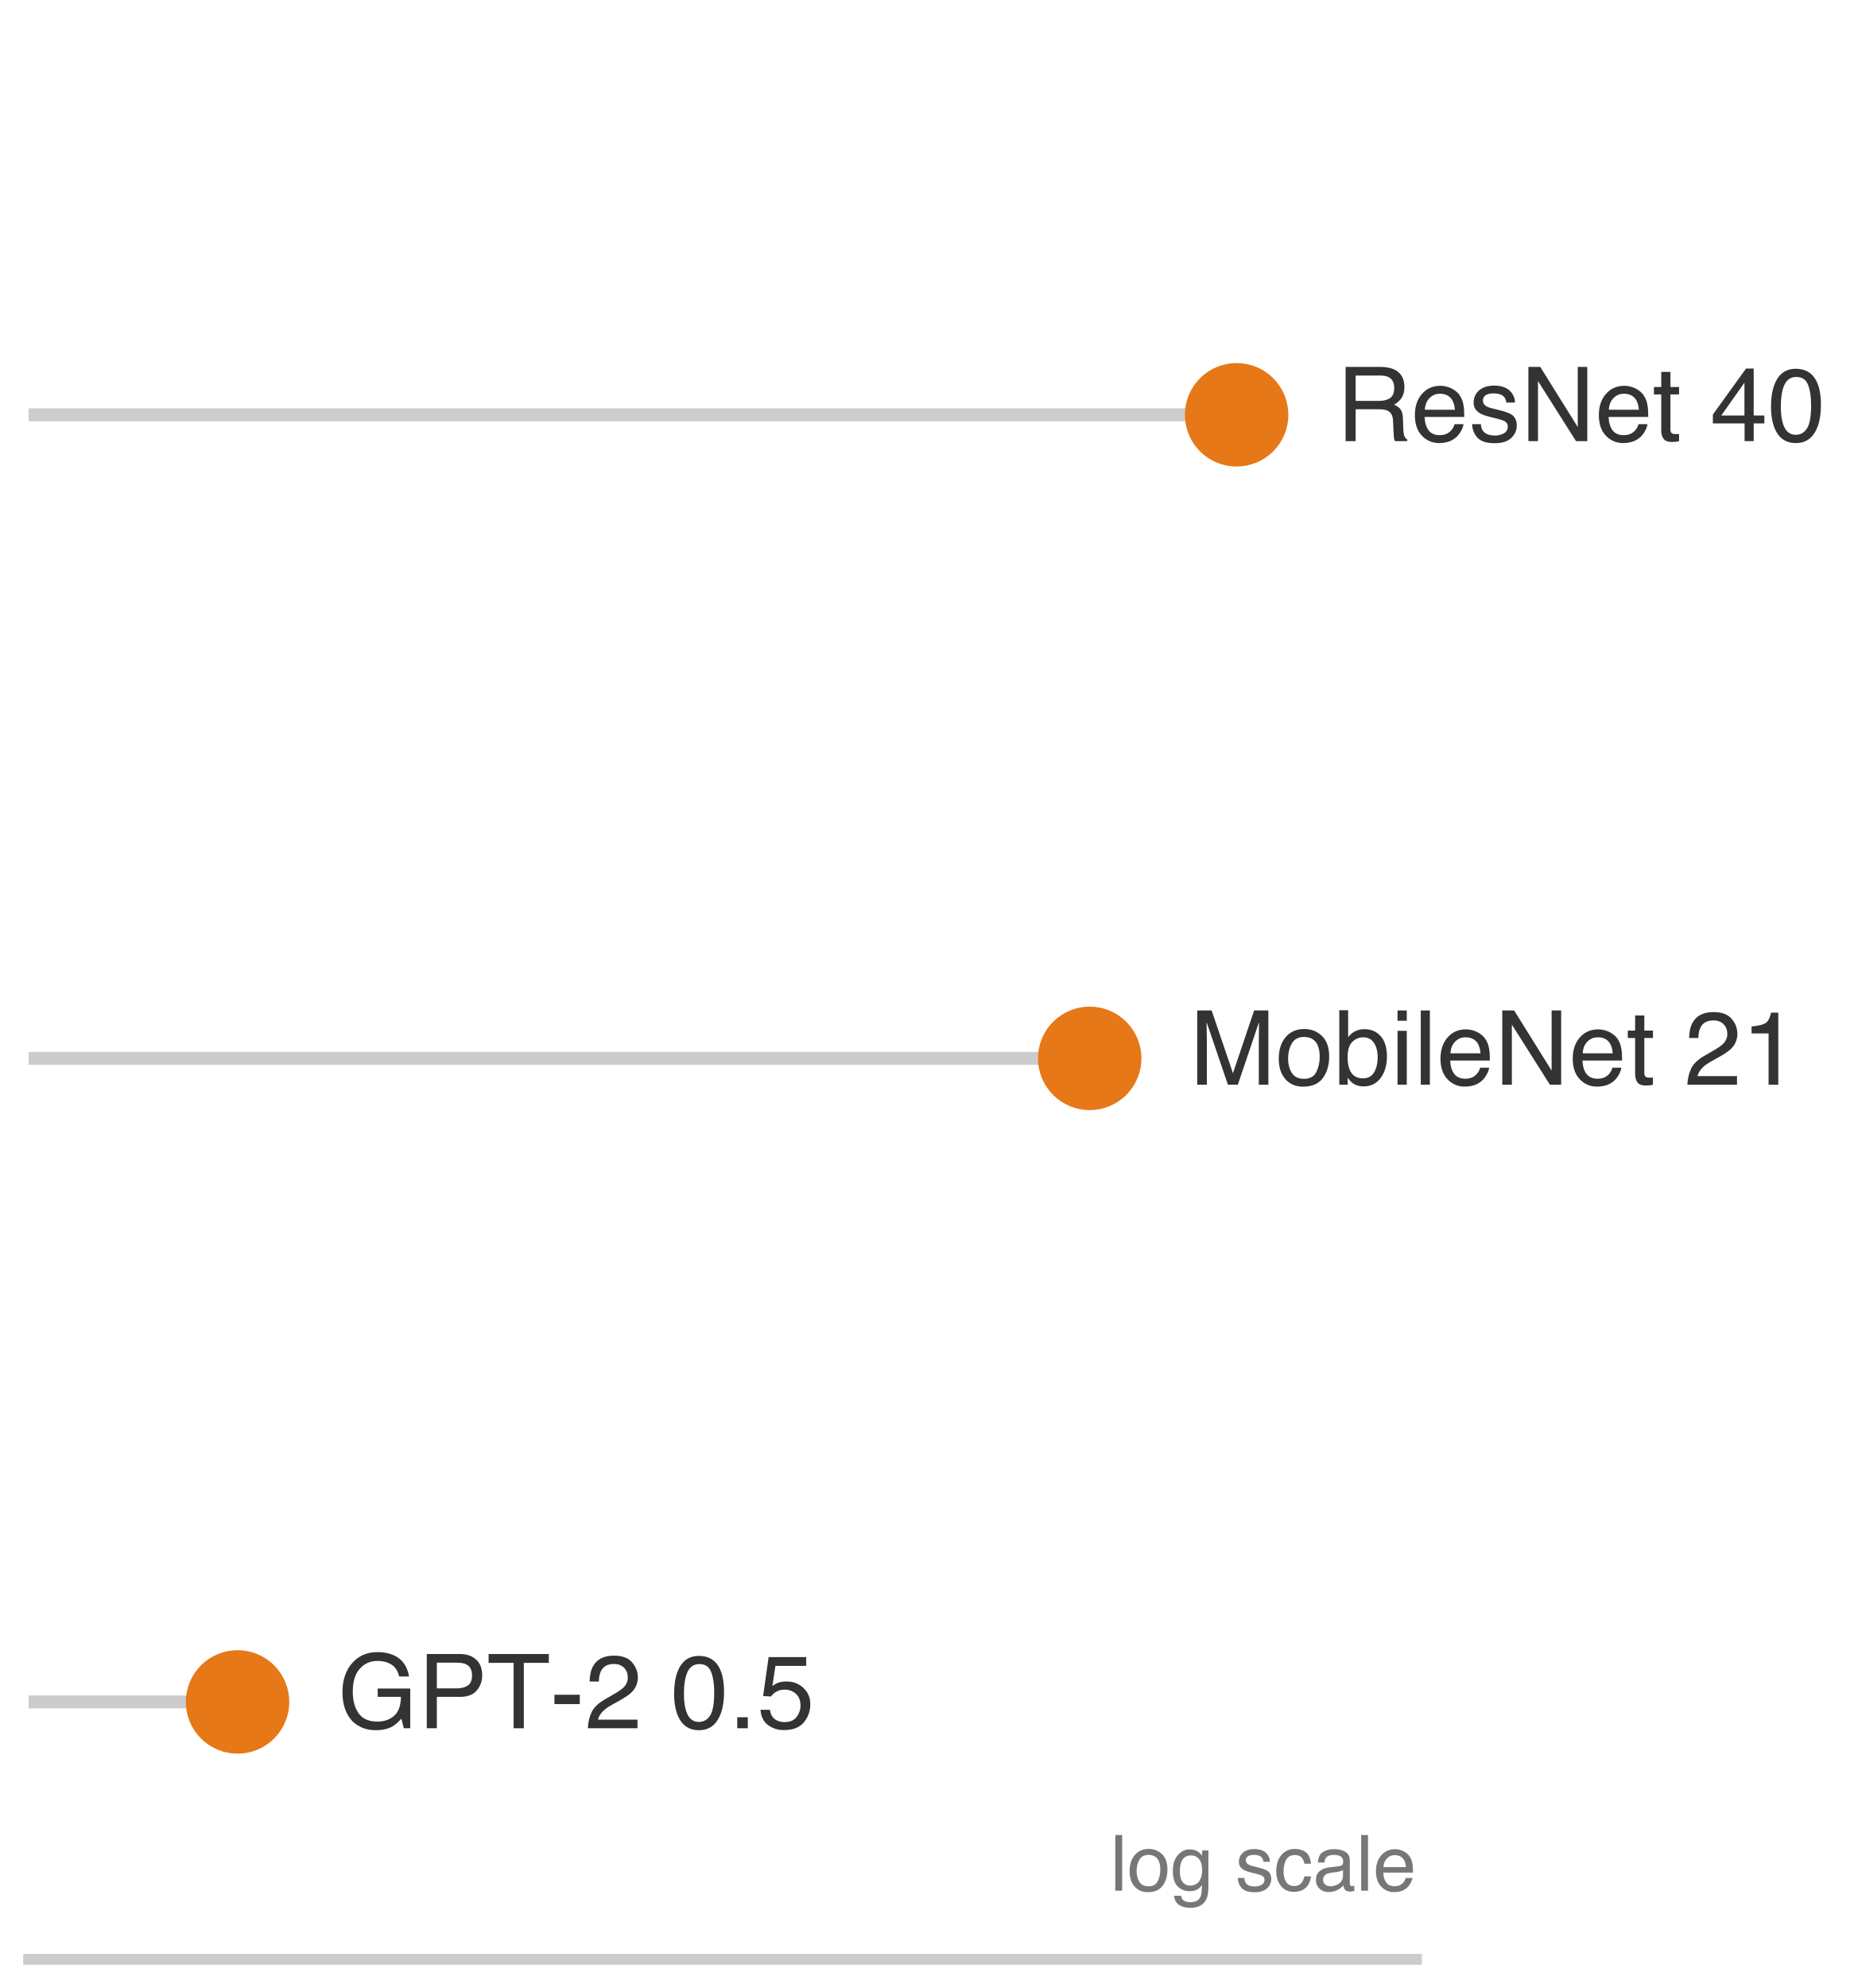
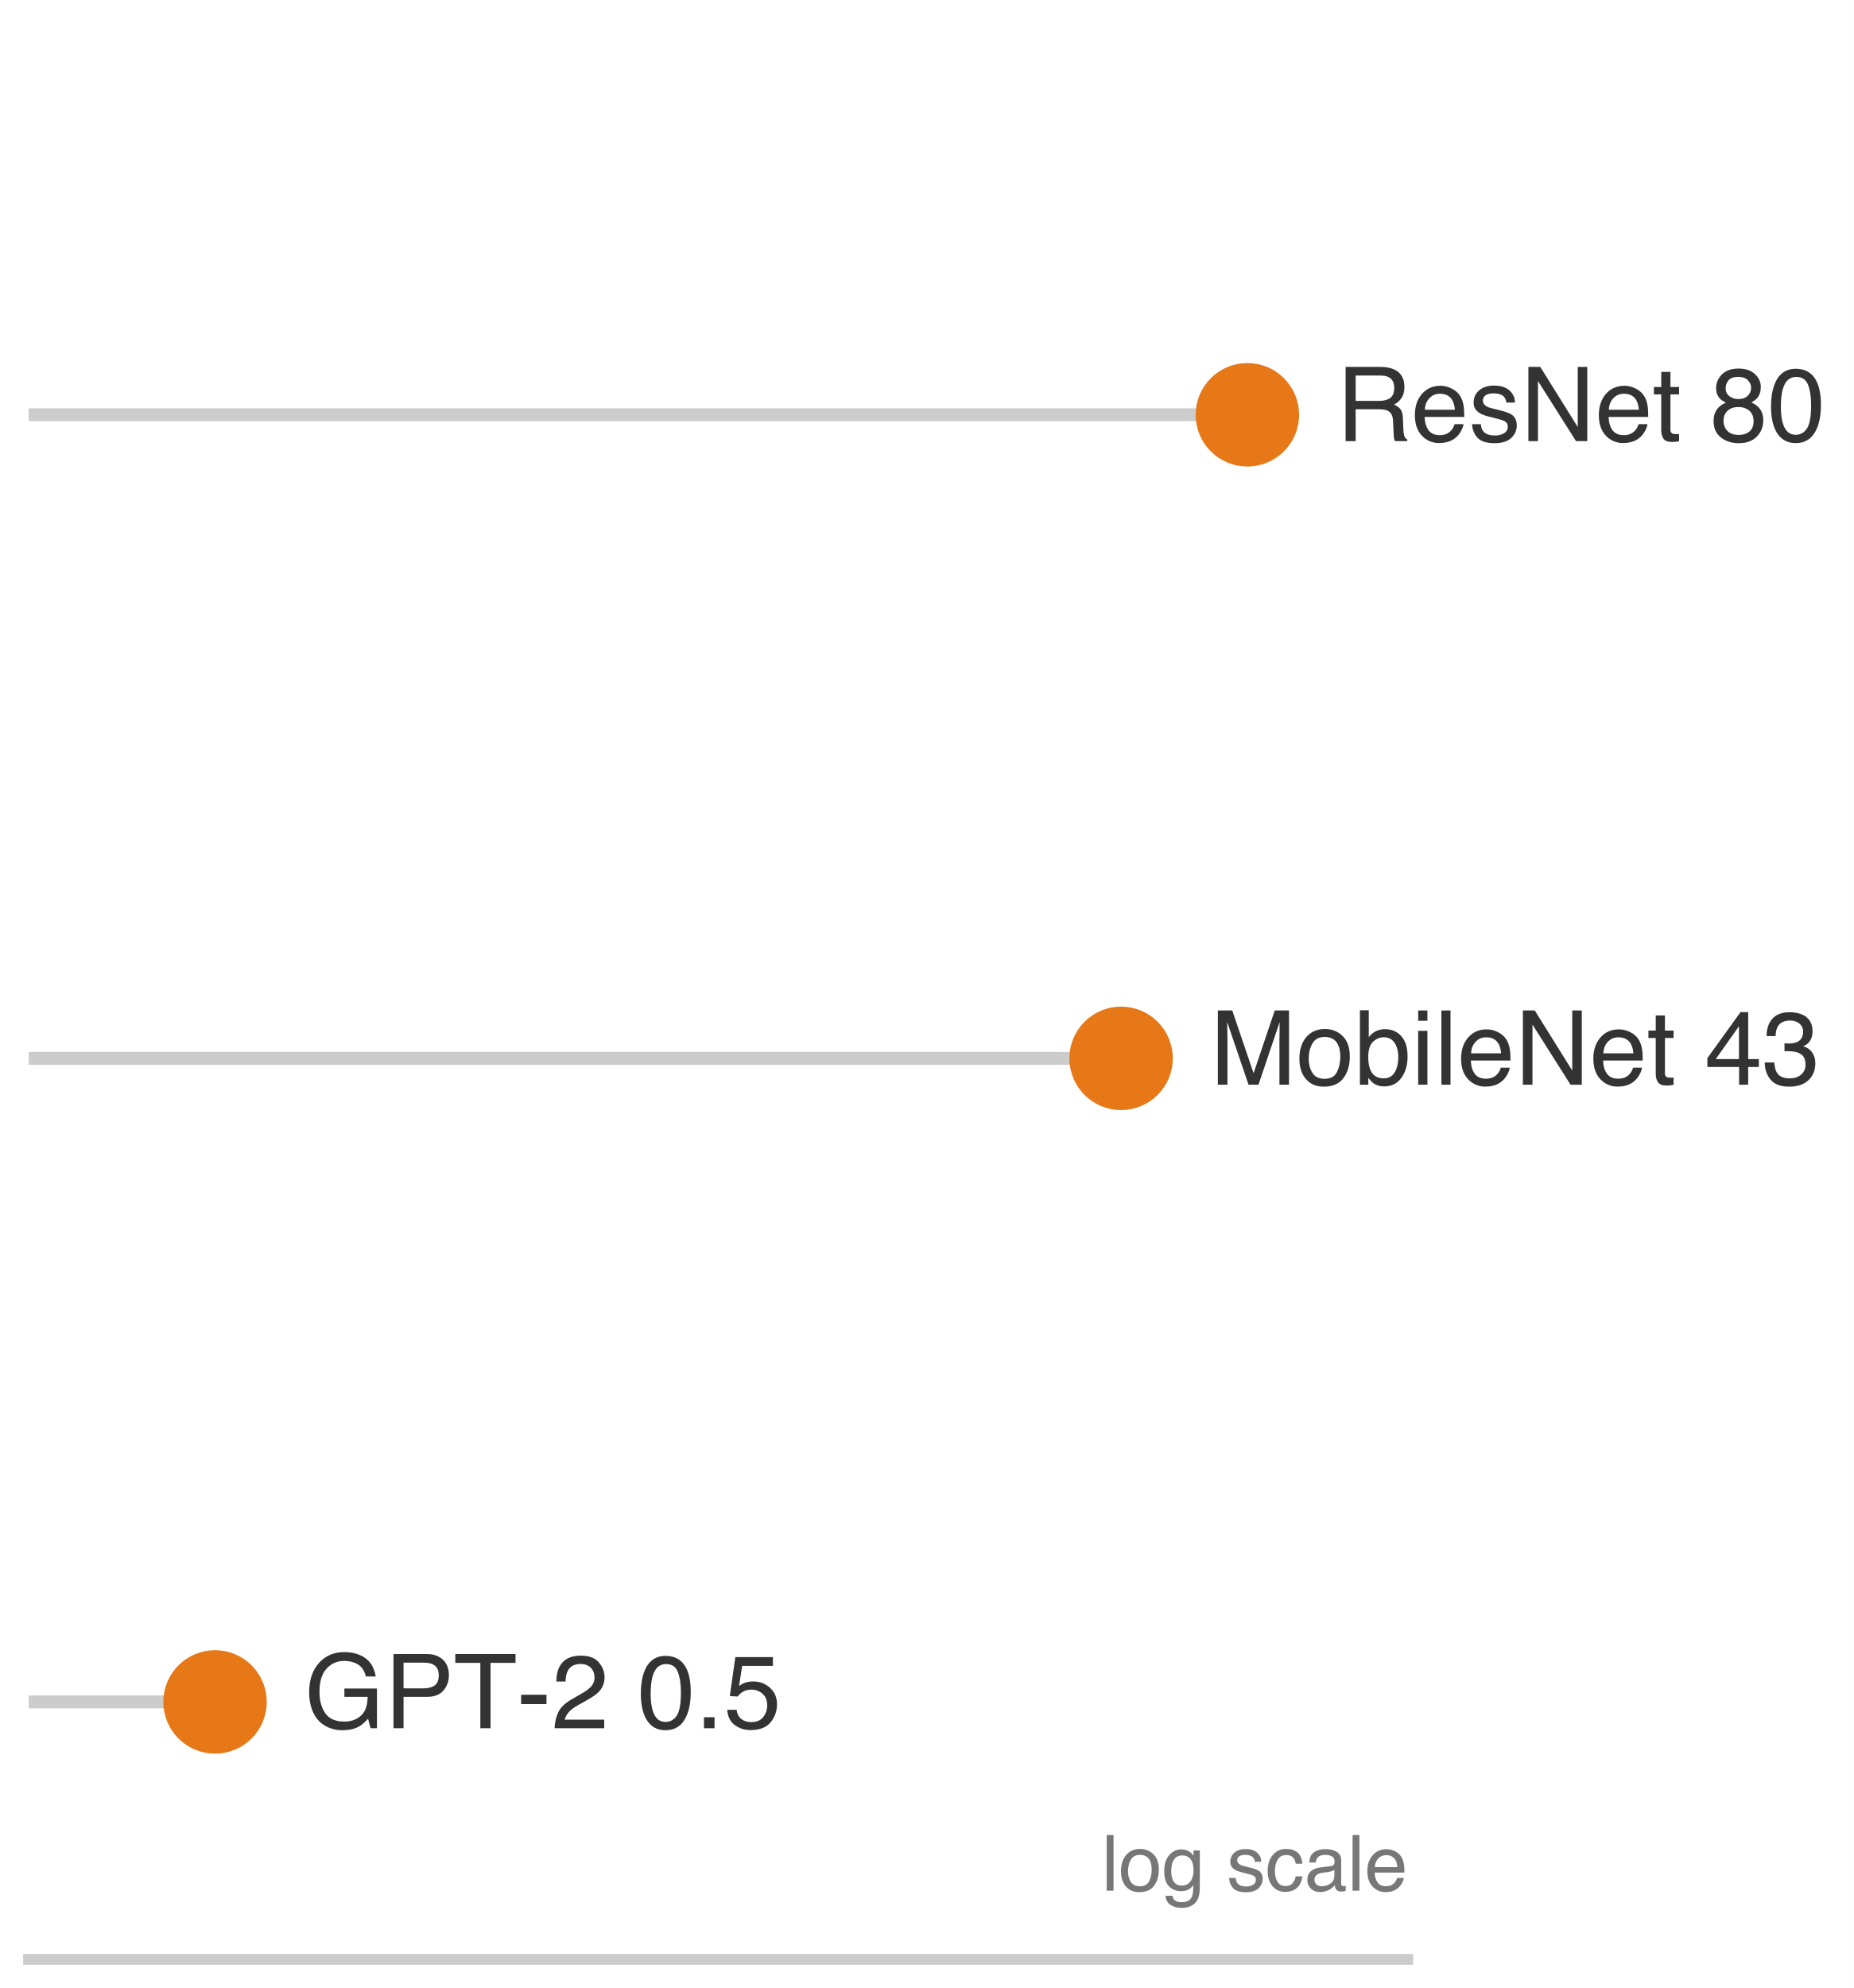
<svg xmlns="http://www.w3.org/2000/svg" xmlns:xlink="http://www.w3.org/1999/xlink" width="93.184pt" height="99.9pt" viewBox="0 0 93.184 99.9" version="1.1">
  <defs>
    <style type="text/css">*{stroke-linejoin: round; stroke-linecap: butt}</style>
  </defs>
  <g id="figure_1">
    <g id="patch_1">
      <path d="M 0 99.9 L 93.184 99.9 L 93.184 0 L 0 0 z " style="fill: #ffffff" />
    </g>
    <g id="axes_1">
      <g id="patch_2">
-         <path d="M 1.44 98.46 L 71.19 98.46 L 71.19 1.44 L 1.44 1.44 z " style="fill: #ffffff" />
+         <path d="M 1.44 98.46 L 70.757 98.46 L 70.757 1.44 L 1.44 1.44 z " style="fill: #ffffff" />
      </g>
      <g id="matplotlib.axis_1">
        <g id="xtick_1">
          <g id="line2d_1" />
        </g>
        <g id="xtick_2">
          <g id="line2d_2" />
        </g>
        <g id="xtick_3">
          <g id="line2d_3" />
        </g>
        <g id="xtick_4">
          <g id="line2d_4" />
        </g>
        <g id="xtick_5">
          <g id="line2d_5" />
        </g>
        <g id="xtick_6">
          <g id="line2d_6" />
        </g>
        <g id="xtick_7">
          <g id="line2d_7" />
        </g>
        <g id="xtick_8">
          <g id="line2d_8" />
        </g>
        <g id="xtick_9">
          <g id="line2d_9" />
        </g>
        <g id="xtick_10">
          <g id="line2d_10" />
        </g>
        <g id="xtick_11">
          <g id="line2d_11" />
        </g>
        <g id="xtick_12">
          <g id="line2d_12" />
        </g>
        <g id="xtick_13">
          <g id="line2d_13" />
        </g>
        <g id="xtick_14">
          <g id="line2d_14" />
        </g>
        <g id="xtick_15">
          <g id="line2d_15" />
        </g>
        <g id="xtick_16">
          <g id="line2d_16" />
        </g>
        <g id="xtick_17">
          <g id="line2d_17" />
        </g>
        <g id="xtick_18">
          <g id="line2d_18" />
        </g>
        <g id="xtick_19">
          <g id="line2d_19" />
        </g>
        <g id="xtick_20">
          <g id="line2d_20" />
        </g>
        <g id="xtick_21">
          <g id="line2d_21" />
        </g>
        <g id="xtick_22">
          <g id="line2d_22" />
        </g>
        <g id="xtick_23">
          <g id="line2d_23" />
        </g>
+         <g id="xtick_24">
+           <g id="line2d_24" />
+         </g>
      </g>
      <g id="matplotlib.axis_2" />
      <g id="LineCollection_1">
-         <path d="M 1.44 20.844 L 62.155 20.844 " clip-path="url(#p879ee31a35)" style="fill: none; stroke: #cccccc; stroke-width: 0.65" />
-       </g>
-       <g id="line2d_24">
+         <path d="M 1.44 20.844 L 62.696 20.844 " clip-path="url(#p08d79b9c93)" style="fill: none; stroke: #cccccc; stroke-width: 0.65" />
+       </g>
+       <g id="line2d_25">
        <defs>
          <path id="ma74acacb96" d="M 0 2.1 C 0.557 2.1 1.091 1.879 1.485 1.485 C 1.879 1.091 2.1 0.557 2.1 0 C 2.1 -0.557 1.879 -1.091 1.485 -1.485 C 1.091 -1.879 0.557 -2.1 0 -2.1 C -0.557 -2.1 -1.091 -1.879 -1.485 -1.485 C -1.879 -1.091 -2.1 -0.557 -2.1 0 C -2.1 0.557 -1.879 1.091 -1.485 1.485 C -1.091 1.879 -0.557 2.1 0 2.1 z " style="stroke: #e67817" />
        </defs>
-         <g clip-path="url(#p879ee31a35)">
-           <use xlink:href="#ma74acacb96" x="62.155" y="20.844" style="fill: #e67817; stroke: #e67817" />
+         <g clip-path="url(#p08d79b9c93)">
+           <use xlink:href="#ma74acacb96" x="62.696" y="20.844" style="fill: #e67817; stroke: #e67817" />
        </g>
      </g>
      <g id="LineCollection_2">
-         <path d="M 1.44 53.184 L 54.771 53.184 " clip-path="url(#p879ee31a35)" style="fill: none; stroke: #cccccc; stroke-width: 0.65" />
-       </g>
-       <g id="line2d_25">
-         <g clip-path="url(#p879ee31a35)">
-           <use xlink:href="#ma74acacb96" x="54.771" y="53.184" style="fill: #e67817; stroke: #e67817" />
+         <path d="M 1.44 53.184 L 56.349 53.184 " clip-path="url(#p08d79b9c93)" style="fill: none; stroke: #cccccc; stroke-width: 0.65" />
+       </g>
+       <g id="line2d_26">
+         <g clip-path="url(#p08d79b9c93)">
+           <use xlink:href="#ma74acacb96" x="56.349" y="53.184" style="fill: #e67817; stroke: #e67817" />
        </g>
      </g>
      <g id="LineCollection_3">
-         <path d="M 1.44 85.524 L 11.94 85.524 " clip-path="url(#p879ee31a35)" style="fill: none; stroke: #cccccc; stroke-width: 0.65" />
-       </g>
-       <g id="line2d_26">
-         <g clip-path="url(#p879ee31a35)">
-           <use xlink:href="#ma74acacb96" x="11.94" y="85.524" style="fill: #e67817; stroke: #e67817" />
+         <path d="M 1.44 85.524 L 10.808 85.524 " clip-path="url(#p08d79b9c93)" style="fill: none; stroke: #cccccc; stroke-width: 0.65" />
+       </g>
+       <g id="line2d_27">
+         <g clip-path="url(#p08d79b9c93)">
+           <use xlink:href="#ma74acacb96" x="10.808" y="85.524" style="fill: #e67817; stroke: #e67817" />
        </g>
      </g>
      <g id="patch_3">
-         <path d="M 1.44 98.46 L 71.19 98.46 " style="fill: none; stroke: #cccccc; stroke-width: 0.55; stroke-linejoin: miter; stroke-linecap: square" />
+         <path d="M 1.44 98.46 L 70.757 98.46 " style="fill: none; stroke: #cccccc; stroke-width: 0.55; stroke-linejoin: miter; stroke-linecap: square" />
      </g>
      <g id="text_1">
        <g style="fill: #333333" transform="translate(67.17694 22.16716) scale(0.052 -0.052)">
          <defs>
            <path id="Helvetica-52" d="M 2622 2488 Q 3059 2488 3314 2663 Q 3569 2838 3569 3294 Q 3569 3784 3213 3963 Q 3022 4056 2703 4056 L 1184 4056 L 1184 2488 L 2622 2488 z M 563 4591 L 2688 4591 Q 3213 4591 3553 4438 Q 4200 4144 4200 3353 Q 4200 2941 4029 2678 Q 3859 2416 3553 2256 Q 3822 2147 3958 1969 Q 4094 1791 4109 1391 L 4131 775 Q 4141 513 4175 384 Q 4231 166 4375 103 L 4375 0 L 3613 0 Q 3581 59 3562 153 Q 3544 247 3531 516 L 3494 1281 Q 3472 1731 3159 1884 Q 2981 1969 2600 1969 L 1184 1969 L 1184 0 L 563 0 L 563 4591 z " transform="scale(0.015625)" />
            <path id="Helvetica-65" d="M 1806 3422 Q 2163 3422 2497 3255 Q 2831 3088 3006 2822 Q 3175 2569 3231 2231 Q 3281 2000 3281 1494 L 828 1494 Q 844 984 1069 676 Q 1294 369 1766 369 Q 2206 369 2469 659 Q 2619 828 2681 1050 L 3234 1050 Q 3213 866 3089 639 Q 2966 413 2813 269 Q 2556 19 2178 -69 Q 1975 -119 1719 -119 Q 1094 -119 659 336 Q 225 791 225 1609 Q 225 2416 662 2919 Q 1100 3422 1806 3422 z M 2703 1941 Q 2669 2306 2544 2525 Q 2313 2931 1772 2931 Q 1384 2931 1121 2651 Q 859 2372 844 1941 L 2703 1941 z M 1753 3428 L 1753 3428 z " transform="scale(0.015625)" />
            <path id="Helvetica-73" d="M 747 1050 Q 772 769 888 619 Q 1100 347 1625 347 Q 1938 347 2175 483 Q 2413 619 2413 903 Q 2413 1119 2222 1231 Q 2100 1300 1741 1391 L 1294 1503 Q 866 1609 663 1741 Q 300 1969 300 2372 Q 300 2847 642 3140 Q 984 3434 1563 3434 Q 2319 3434 2653 2991 Q 2863 2709 2856 2384 L 2325 2384 Q 2309 2575 2191 2731 Q 1997 2953 1519 2953 Q 1200 2953 1036 2831 Q 872 2709 872 2509 Q 872 2291 1088 2159 Q 1213 2081 1456 2022 L 1828 1931 Q 2434 1784 2641 1647 Q 2969 1431 2969 969 Q 2969 522 2630 197 Q 2291 -128 1597 -128 Q 850 -128 539 211 Q 228 550 206 1050 L 747 1050 z M 1578 3428 L 1578 3428 z " transform="scale(0.015625)" />
            <path id="Helvetica-4e" d="M 488 4591 L 1222 4591 L 3541 872 L 3541 4591 L 4131 4591 L 4131 0 L 3434 0 L 1081 3716 L 1081 0 L 488 0 L 488 4591 z M 2269 4591 L 2269 4591 z " transform="scale(0.015625)" />
            <path id="Helvetica-74" d="M 525 4281 L 1094 4281 L 1094 3347 L 1628 3347 L 1628 2888 L 1094 2888 L 1094 703 Q 1094 528 1213 469 Q 1278 434 1431 434 Q 1472 434 1519 436 Q 1566 438 1628 444 L 1628 0 Q 1531 -28 1426 -40 Q 1322 -53 1200 -53 Q 806 -53 665 148 Q 525 350 525 672 L 525 2888 L 72 2888 L 72 3347 L 525 3347 L 525 4281 z " transform="scale(0.015625)" />
            <path id="Helvetica-20" transform="scale(0.015625)" />
-             <path id="Helvetica-34" d="M 2116 1584 L 2116 3613 L 681 1584 L 2116 1584 z M 2125 0 L 2125 1094 L 163 1094 L 163 1644 L 2213 4488 L 2688 4488 L 2688 1584 L 3347 1584 L 3347 1094 L 2688 1094 L 2688 0 L 2125 0 z " transform="scale(0.015625)" />
+             <path id="Helvetica-38" d="M 1741 2600 Q 2113 2600 2322 2808 Q 2531 3016 2531 3303 Q 2531 3553 2331 3762 Q 2131 3972 1722 3972 Q 1316 3972 1134 3762 Q 953 3553 953 3272 Q 953 2956 1187 2778 Q 1422 2600 1741 2600 z M 1775 384 Q 2166 384 2423 595 Q 2681 806 2681 1225 Q 2681 1659 2415 1884 Q 2150 2109 1734 2109 Q 1331 2109 1076 1879 Q 822 1650 822 1244 Q 822 894 1055 639 Q 1288 384 1775 384 z M 975 2384 Q 741 2484 609 2619 Q 363 2869 363 3269 Q 363 3769 725 4128 Q 1088 4488 1753 4488 Q 2397 4488 2762 4148 Q 3128 3809 3128 3356 Q 3128 2938 2916 2678 Q 2797 2531 2547 2391 Q 2825 2263 2984 2097 Q 3281 1784 3281 1284 Q 3281 694 2884 283 Q 2488 -128 1763 -128 Q 1109 -128 657 226 Q 206 581 206 1256 Q 206 1653 400 1942 Q 594 2231 975 2384 z " transform="scale(0.015625)" />
            <path id="Helvetica-30" d="M 1731 4475 Q 2600 4475 2988 3759 Q 3288 3206 3288 2244 Q 3288 1331 3016 734 Q 2622 -122 1728 -122 Q 922 -122 528 578 Q 200 1163 200 2147 Q 200 2909 397 3456 Q 766 4475 1731 4475 z M 1725 391 Q 2163 391 2422 778 Q 2681 1166 2681 2222 Q 2681 2984 2493 3476 Q 2306 3969 1766 3969 Q 1269 3969 1039 3501 Q 809 3034 809 2125 Q 809 1441 956 1025 Q 1181 391 1725 391 z " transform="scale(0.015625)" />
          </defs>
          <use xlink:href="#Helvetica-52" />
          <use xlink:href="#Helvetica-65" transform="translate(72.2168 0)" />
          <use xlink:href="#Helvetica-73" transform="translate(127.832 0)" />
          <use xlink:href="#Helvetica-4e" transform="translate(177.832 0)" />
          <use xlink:href="#Helvetica-65" transform="translate(250.0488 0)" />
          <use xlink:href="#Helvetica-74" transform="translate(305.6641 0)" />
          <use xlink:href="#Helvetica-20" transform="translate(333.4473 0)" />
-           <use xlink:href="#Helvetica-34" transform="translate(361.2305 0)" />
+           <use xlink:href="#Helvetica-38" transform="translate(361.2305 0)" />
          <use xlink:href="#Helvetica-30" transform="translate(416.8457 0)" />
        </g>
      </g>
      <g id="text_2">
-         <g style="fill: #333333" transform="translate(59.79307 54.50716) scale(0.052 -0.052)">
+         <g style="fill: #333333" transform="translate(60.82966 54.50716) scale(0.052 -0.052)">
          <defs>
            <path id="Helvetica-4d" d="M 472 4591 L 1363 4591 L 2681 709 L 3991 4591 L 4872 4591 L 4872 0 L 4281 0 L 4281 2709 Q 4281 2850 4287 3175 Q 4294 3500 4294 3872 L 2984 0 L 2369 0 L 1050 3872 L 1050 3731 Q 1050 3563 1058 3217 Q 1066 2872 1066 2709 L 1066 0 L 472 0 L 472 4591 z " transform="scale(0.015625)" />
            <path id="Helvetica-6f" d="M 1741 363 Q 2300 363 2508 786 Q 2716 1209 2716 1728 Q 2716 2197 2566 2491 Q 2328 2953 1747 2953 Q 1231 2953 997 2559 Q 763 2166 763 1609 Q 763 1075 997 719 Q 1231 363 1741 363 z M 1763 3444 Q 2409 3444 2856 3012 Q 3303 2581 3303 1744 Q 3303 934 2909 406 Q 2516 -122 1688 -122 Q 997 -122 590 345 Q 184 813 184 1600 Q 184 2444 612 2944 Q 1041 3444 1763 3444 z M 1744 3428 L 1744 3428 z " transform="scale(0.015625)" />
            <path id="Helvetica-62" d="M 369 4606 L 916 4606 L 916 2941 Q 1100 3181 1356 3307 Q 1613 3434 1913 3434 Q 2538 3434 2927 3004 Q 3316 2575 3316 1738 Q 3316 944 2931 419 Q 2547 -106 1866 -106 Q 1484 -106 1222 78 Q 1066 188 888 428 L 888 0 L 369 0 L 369 4606 z M 1831 391 Q 2288 391 2514 753 Q 2741 1116 2741 1709 Q 2741 2238 2514 2584 Q 2288 2931 1847 2931 Q 1463 2931 1173 2647 Q 884 2363 884 1709 Q 884 1238 1003 944 Q 1225 391 1831 391 z " transform="scale(0.015625)" />
            <path id="Helvetica-69" d="M 413 3331 L 984 3331 L 984 0 L 413 0 L 413 3331 z M 413 4591 L 984 4591 L 984 3953 L 413 3953 L 413 4591 z " transform="scale(0.015625)" />
            <path id="Helvetica-6c" d="M 428 4591 L 991 4591 L 991 0 L 428 0 L 428 4591 z " transform="scale(0.015625)" />
-             <path id="Helvetica-32" d="M 200 0 Q 231 578 439 1006 Q 647 1434 1250 1784 L 1850 2131 Q 2253 2366 2416 2531 Q 2672 2791 2672 3125 Q 2672 3516 2437 3745 Q 2203 3975 1813 3975 Q 1234 3975 1013 3538 Q 894 3303 881 2888 L 309 2888 Q 319 3472 525 3841 Q 891 4491 1816 4491 Q 2584 4491 2939 4075 Q 3294 3659 3294 3150 Q 3294 2613 2916 2231 Q 2697 2009 2131 1694 L 1703 1456 Q 1397 1288 1222 1134 Q 909 863 828 531 L 3272 531 L 3272 0 L 200 0 z " transform="scale(0.015625)" />
-             <path id="Helvetica-31" d="M 613 3169 L 613 3600 Q 1222 3659 1462 3798 Q 1703 3938 1822 4456 L 2266 4456 L 2266 0 L 1666 0 L 1666 3169 L 613 3169 z " transform="scale(0.015625)" />
+             <path id="Helvetica-34" d="M 2116 1584 L 2116 3613 L 681 1584 L 2116 1584 z M 2125 0 L 2125 1094 L 163 1094 L 163 1644 L 2213 4488 L 2688 4488 L 2688 1584 L 3347 1584 L 3347 1094 L 2688 1094 L 2688 0 L 2125 0 z " transform="scale(0.015625)" />
+             <path id="Helvetica-33" d="M 1663 -122 Q 869 -122 511 314 Q 153 750 153 1375 L 741 1375 Q 778 941 903 744 Q 1122 391 1694 391 Q 2138 391 2406 628 Q 2675 866 2675 1241 Q 2675 1703 2392 1887 Q 2109 2072 1606 2072 Q 1550 2072 1492 2070 Q 1434 2069 1375 2066 L 1375 2563 Q 1463 2553 1522 2550 Q 1581 2547 1650 2547 Q 1966 2547 2169 2647 Q 2525 2822 2525 3272 Q 2525 3606 2287 3787 Q 2050 3969 1734 3969 Q 1172 3969 956 3594 Q 838 3388 822 3006 L 266 3006 Q 266 3506 466 3856 Q 809 4481 1675 4481 Q 2359 4481 2734 4176 Q 3109 3872 3109 3294 Q 3109 2881 2888 2625 Q 2750 2466 2531 2375 Q 2884 2278 3082 2001 Q 3281 1725 3281 1325 Q 3281 684 2859 281 Q 2438 -122 1663 -122 z " transform="scale(0.015625)" />
          </defs>
          <use xlink:href="#Helvetica-4d" />
          <use xlink:href="#Helvetica-6f" transform="translate(83.30078 0)" />
          <use xlink:href="#Helvetica-62" transform="translate(138.916 0)" />
          <use xlink:href="#Helvetica-69" transform="translate(194.5312 0)" />
          <use xlink:href="#Helvetica-6c" transform="translate(216.748 0)" />
          <use xlink:href="#Helvetica-65" transform="translate(238.9648 0)" />
          <use xlink:href="#Helvetica-4e" transform="translate(294.5801 0)" />
          <use xlink:href="#Helvetica-65" transform="translate(366.7969 0)" />
          <use xlink:href="#Helvetica-74" transform="translate(422.4121 0)" />
          <use xlink:href="#Helvetica-20" transform="translate(450.1953 0)" />
-           <use xlink:href="#Helvetica-32" transform="translate(477.9785 0)" />
-           <use xlink:href="#Helvetica-31" transform="translate(533.5938 0)" />
+           <use xlink:href="#Helvetica-34" transform="translate(477.9785 0)" />
+           <use xlink:href="#Helvetica-33" transform="translate(533.5938 0)" />
        </g>
      </g>
      <g id="text_3">
-         <g style="fill: #333333" transform="translate(16.96211 86.84716) scale(0.052 -0.052)">
+         <g style="fill: #333333" transform="translate(15.28877 86.84716) scale(0.052 -0.052)">
          <defs>
            <path id="Helvetica-47" d="M 2472 4709 Q 3119 4709 3591 4459 Q 4275 4100 4428 3200 L 3813 3200 Q 3700 3703 3347 3933 Q 2994 4163 2456 4163 Q 1819 4163 1383 3684 Q 947 3206 947 2259 Q 947 1441 1306 927 Q 1666 413 2478 413 Q 3100 413 3508 773 Q 3916 1134 3925 1941 L 2488 1941 L 2488 2456 L 4503 2456 L 4503 0 L 4103 0 L 3953 591 Q 3638 244 3394 109 Q 2984 -122 2353 -122 Q 1538 -122 950 406 Q 309 1069 309 2225 Q 309 3378 934 4059 Q 1528 4709 2472 4709 z M 2369 4716 L 2369 4716 z " transform="scale(0.015625)" />
            <path id="Helvetica-50" d="M 547 4591 L 2613 4591 Q 3225 4591 3600 4245 Q 3975 3900 3975 3275 Q 3975 2738 3640 2339 Q 3306 1941 2613 1941 L 1169 1941 L 1169 0 L 547 0 L 547 4591 z M 3347 3272 Q 3347 3778 2972 3959 Q 2766 4056 2406 4056 L 1169 4056 L 1169 2466 L 2406 2466 Q 2825 2466 3086 2644 Q 3347 2822 3347 3272 z " transform="scale(0.015625)" />
            <path id="Helvetica-54" d="M 3828 4591 L 3828 4044 L 2281 4044 L 2281 0 L 1650 0 L 1650 4044 L 103 4044 L 103 4591 L 3828 4591 z " transform="scale(0.015625)" />
            <path id="Helvetica-2d" d="M 266 2072 L 1834 2072 L 1834 1494 L 266 1494 L 266 2072 z " transform="scale(0.015625)" />
+             <path id="Helvetica-32" d="M 200 0 Q 231 578 439 1006 Q 647 1434 1250 1784 L 1850 2131 Q 2253 2366 2416 2531 Q 2672 2791 2672 3125 Q 2672 3516 2437 3745 Q 2203 3975 1813 3975 Q 1234 3975 1013 3538 Q 894 3303 881 2888 L 309 2888 Q 319 3472 525 3841 Q 891 4491 1816 4491 Q 2584 4491 2939 4075 Q 3294 3659 3294 3150 Q 3294 2613 2916 2231 Q 2697 2009 2131 1694 L 1703 1456 Q 1397 1288 1222 1134 Q 909 863 828 531 L 3272 531 L 3272 0 L 200 0 z " transform="scale(0.015625)" />
            <path id="Helvetica-2e" d="M 547 681 L 1200 681 L 1200 0 L 547 0 L 547 681 z " transform="scale(0.015625)" />
            <path id="Helvetica-35" d="M 791 1141 Q 847 659 1238 475 Q 1438 381 1700 381 Q 2200 381 2440 700 Q 2681 1019 2681 1406 Q 2681 1875 2395 2131 Q 2109 2388 1709 2388 Q 1419 2388 1211 2275 Q 1003 2163 856 1963 L 369 1991 L 709 4400 L 3034 4400 L 3034 3856 L 1131 3856 L 941 2613 Q 1097 2731 1238 2791 Q 1488 2894 1816 2894 Q 2431 2894 2859 2497 Q 3288 2100 3288 1491 Q 3288 856 2895 371 Q 2503 -113 1644 -113 Q 1097 -113 676 195 Q 256 503 206 1141 L 791 1141 z " transform="scale(0.015625)" />
          </defs>
          <use xlink:href="#Helvetica-47" />
          <use xlink:href="#Helvetica-50" transform="translate(77.7832 0)" />
          <use xlink:href="#Helvetica-54" transform="translate(144.4824 0)" />
          <use xlink:href="#Helvetica-2d" transform="translate(205.5664 0)" />
          <use xlink:href="#Helvetica-32" transform="translate(238.8672 0)" />
          <use xlink:href="#Helvetica-20" transform="translate(294.4824 0)" />
          <use xlink:href="#Helvetica-30" transform="translate(322.2656 0)" />
          <use xlink:href="#Helvetica-2e" transform="translate(377.8809 0)" />
          <use xlink:href="#Helvetica-35" transform="translate(405.6641 0)" />
        </g>
      </g>
      <g id="text_4">
-         <g style="fill: #777777" transform="translate(55.79841 95.00992) scale(0.039 -0.039)">
+         <g style="fill: #777777" transform="translate(55.36578 95.00992) scale(0.039 -0.039)">
          <defs>
            <path id="Helvetica-67" d="M 1594 3406 Q 1988 3406 2281 3213 Q 2441 3103 2606 2894 L 2606 3316 L 3125 3316 L 3125 272 Q 3125 -366 2938 -734 Q 2588 -1416 1616 -1416 Q 1075 -1416 706 -1173 Q 338 -931 294 -416 L 866 -416 Q 906 -641 1028 -763 Q 1219 -950 1628 -950 Q 2275 -950 2475 -494 Q 2594 -225 2584 466 Q 2416 209 2178 84 Q 1941 -41 1550 -41 Q 1006 -41 598 345 Q 191 731 191 1622 Q 191 2463 602 2934 Q 1013 3406 1594 3406 z M 2606 1688 Q 2606 2309 2350 2609 Q 2094 2909 1697 2909 Q 1103 2909 884 2353 Q 769 2056 769 1575 Q 769 1009 998 714 Q 1228 419 1616 419 Q 2222 419 2469 966 Q 2606 1275 2606 1688 z M 1659 3428 L 1659 3428 z " transform="scale(0.015625)" />
            <path id="Helvetica-63" d="M 1703 3444 Q 2269 3444 2623 3169 Q 2978 2894 3050 2222 L 2503 2222 Q 2453 2531 2275 2736 Q 2097 2941 1703 2941 Q 1166 2941 934 2416 Q 784 2075 784 1575 Q 784 1072 996 728 Q 1209 384 1666 384 Q 2016 384 2220 598 Q 2425 813 2503 1184 L 3050 1184 Q 2956 519 2581 211 Q 2206 -97 1622 -97 Q 966 -97 575 383 Q 184 863 184 1581 Q 184 2463 612 2953 Q 1041 3444 1703 3444 z M 1616 3428 L 1616 3428 z " transform="scale(0.015625)" />
            <path id="Helvetica-61" d="M 844 891 Q 844 647 1022 506 Q 1200 366 1444 366 Q 1741 366 2019 503 Q 2488 731 2488 1250 L 2488 1703 Q 2384 1638 2221 1594 Q 2059 1550 1903 1531 L 1563 1488 Q 1256 1447 1103 1359 Q 844 1213 844 891 z M 2206 2028 Q 2400 2053 2466 2191 Q 2503 2266 2503 2406 Q 2503 2694 2298 2823 Q 2094 2953 1713 2953 Q 1272 2953 1088 2716 Q 984 2584 953 2325 L 428 2325 Q 444 2944 830 3186 Q 1216 3428 1725 3428 Q 2316 3428 2684 3203 Q 3050 2978 3050 2503 L 3050 575 Q 3050 488 3086 434 Q 3122 381 3238 381 Q 3275 381 3322 386 Q 3369 391 3422 400 L 3422 -16 Q 3291 -53 3222 -62 Q 3153 -72 3034 -72 Q 2744 -72 2613 134 Q 2544 244 2516 444 Q 2344 219 2022 53 Q 1700 -113 1313 -113 Q 847 -113 551 170 Q 256 453 256 878 Q 256 1344 547 1600 Q 838 1856 1309 1916 L 2206 2028 z M 1741 3428 L 1741 3428 z " transform="scale(0.015625)" />
          </defs>
          <use xlink:href="#Helvetica-6c" />
          <use xlink:href="#Helvetica-6f" transform="translate(22.2168 0)" />
          <use xlink:href="#Helvetica-67" transform="translate(77.83203 0)" />
          <use xlink:href="#Helvetica-20" transform="translate(133.4473 0)" />
          <use xlink:href="#Helvetica-73" transform="translate(161.2305 0)" />
          <use xlink:href="#Helvetica-63" transform="translate(211.2305 0)" />
          <use xlink:href="#Helvetica-61" transform="translate(261.2305 0)" />
          <use xlink:href="#Helvetica-6c" transform="translate(316.8457 0)" />
          <use xlink:href="#Helvetica-65" transform="translate(339.0625 0)" />
        </g>
      </g>
    </g>
  </g>
  <defs>
-     <clipPath id="p879ee31a35">
-       <rect x="1.44" y="1.44" width="69.75" height="97.02" />
+     <clipPath id="p08d79b9c93">
+       <rect x="1.44" y="1.44" width="69.317" height="97.02" />
    </clipPath>
  </defs>
</svg>
